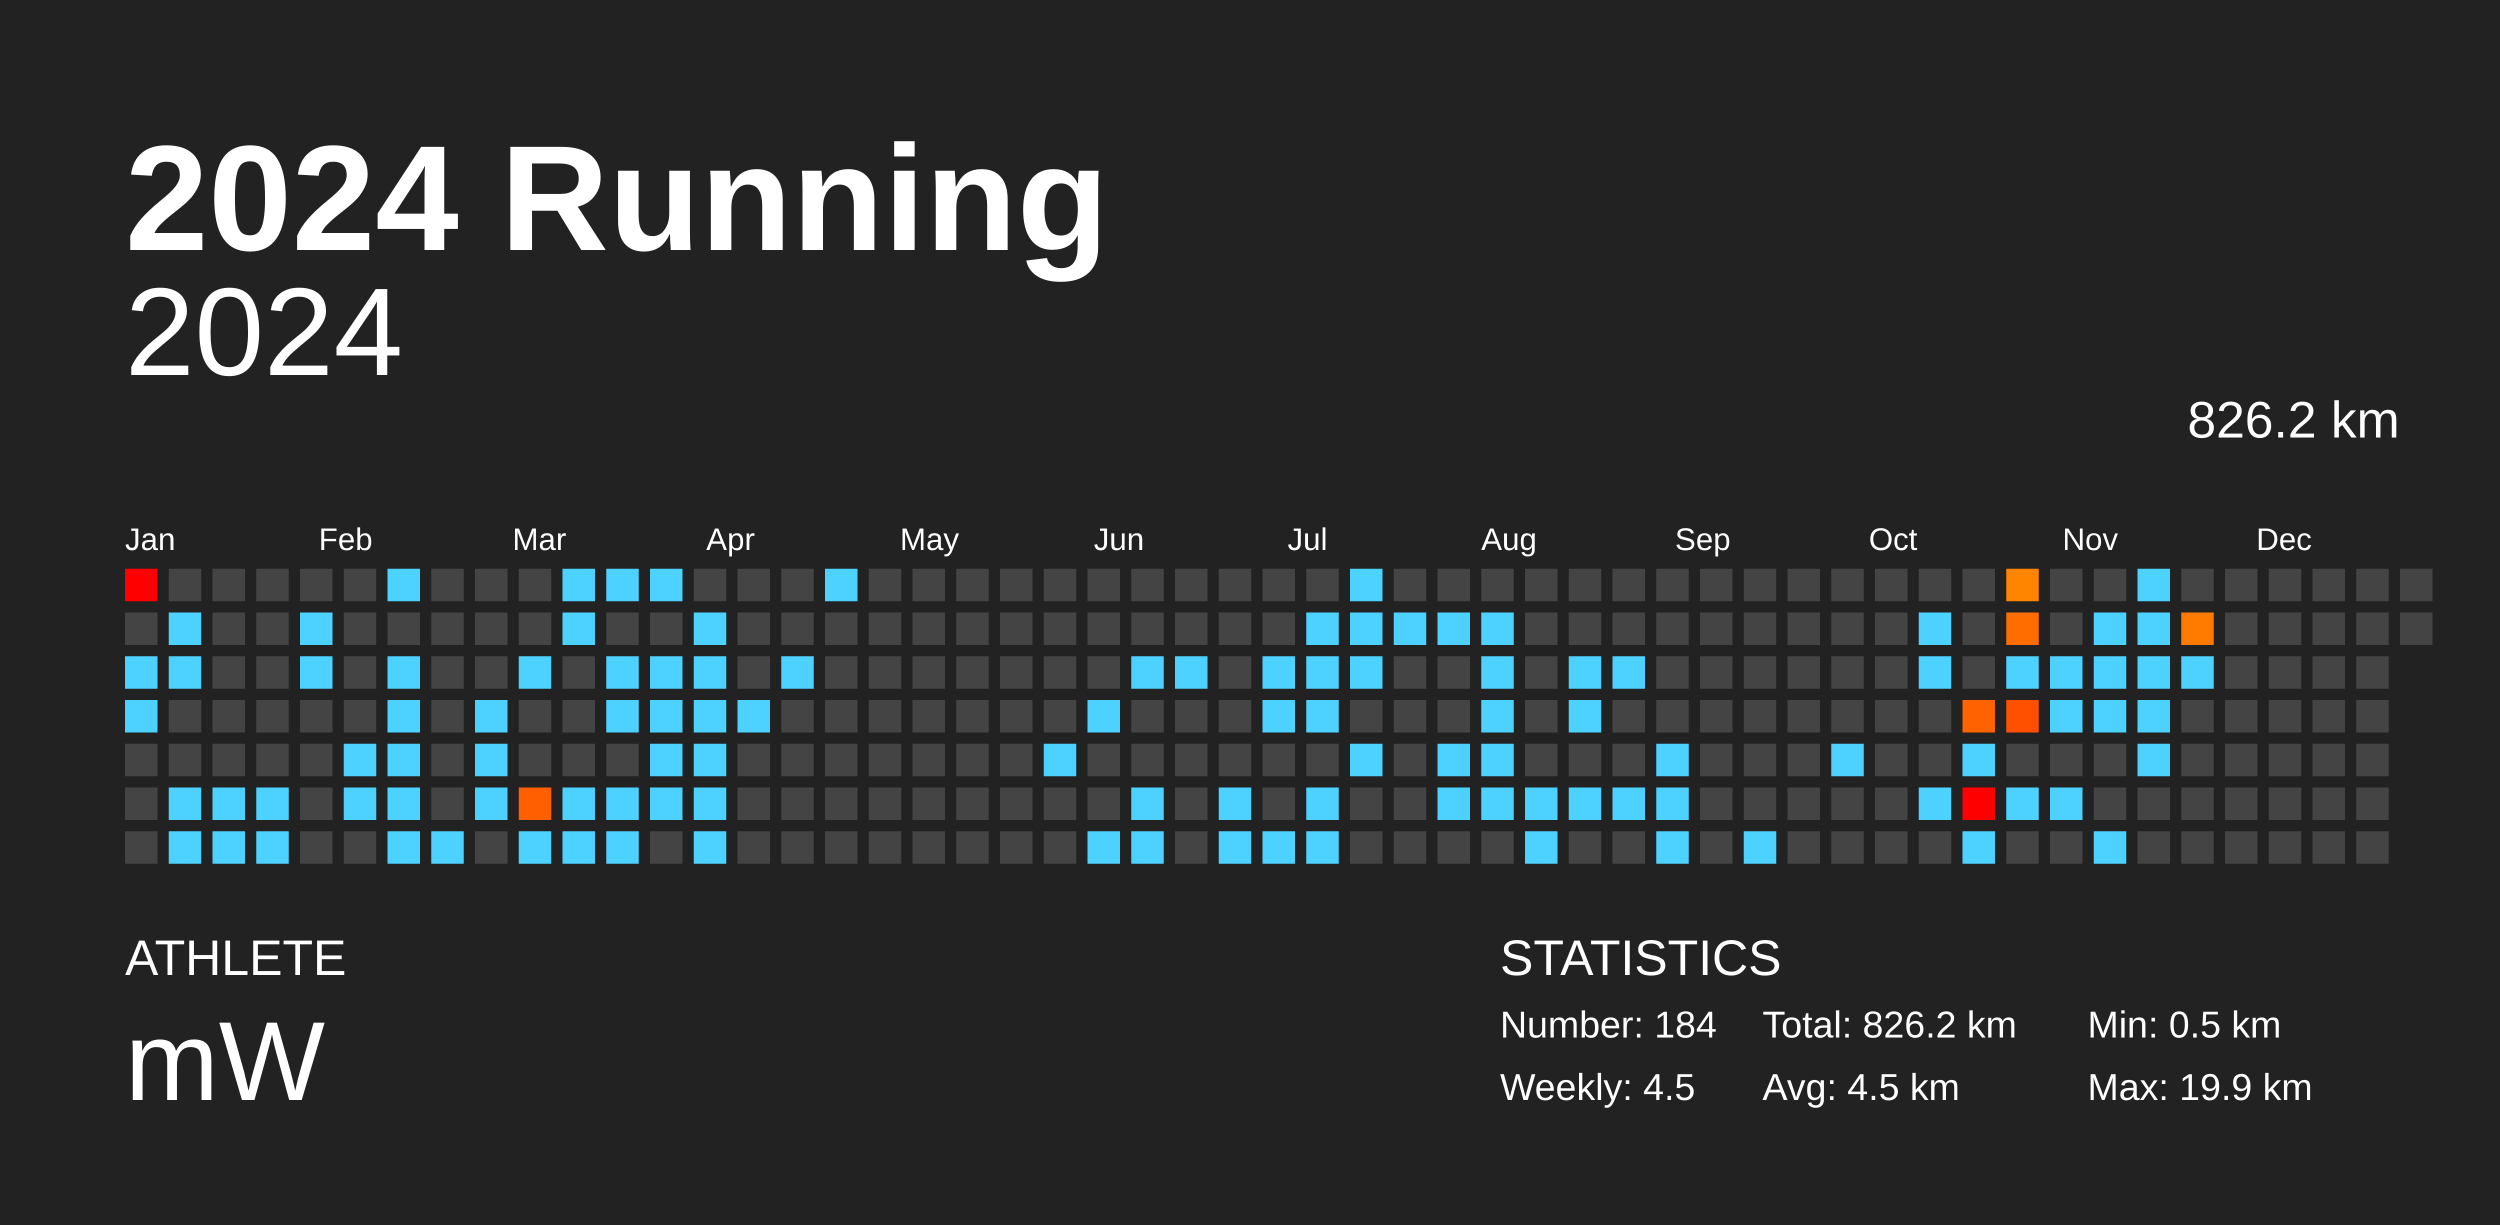
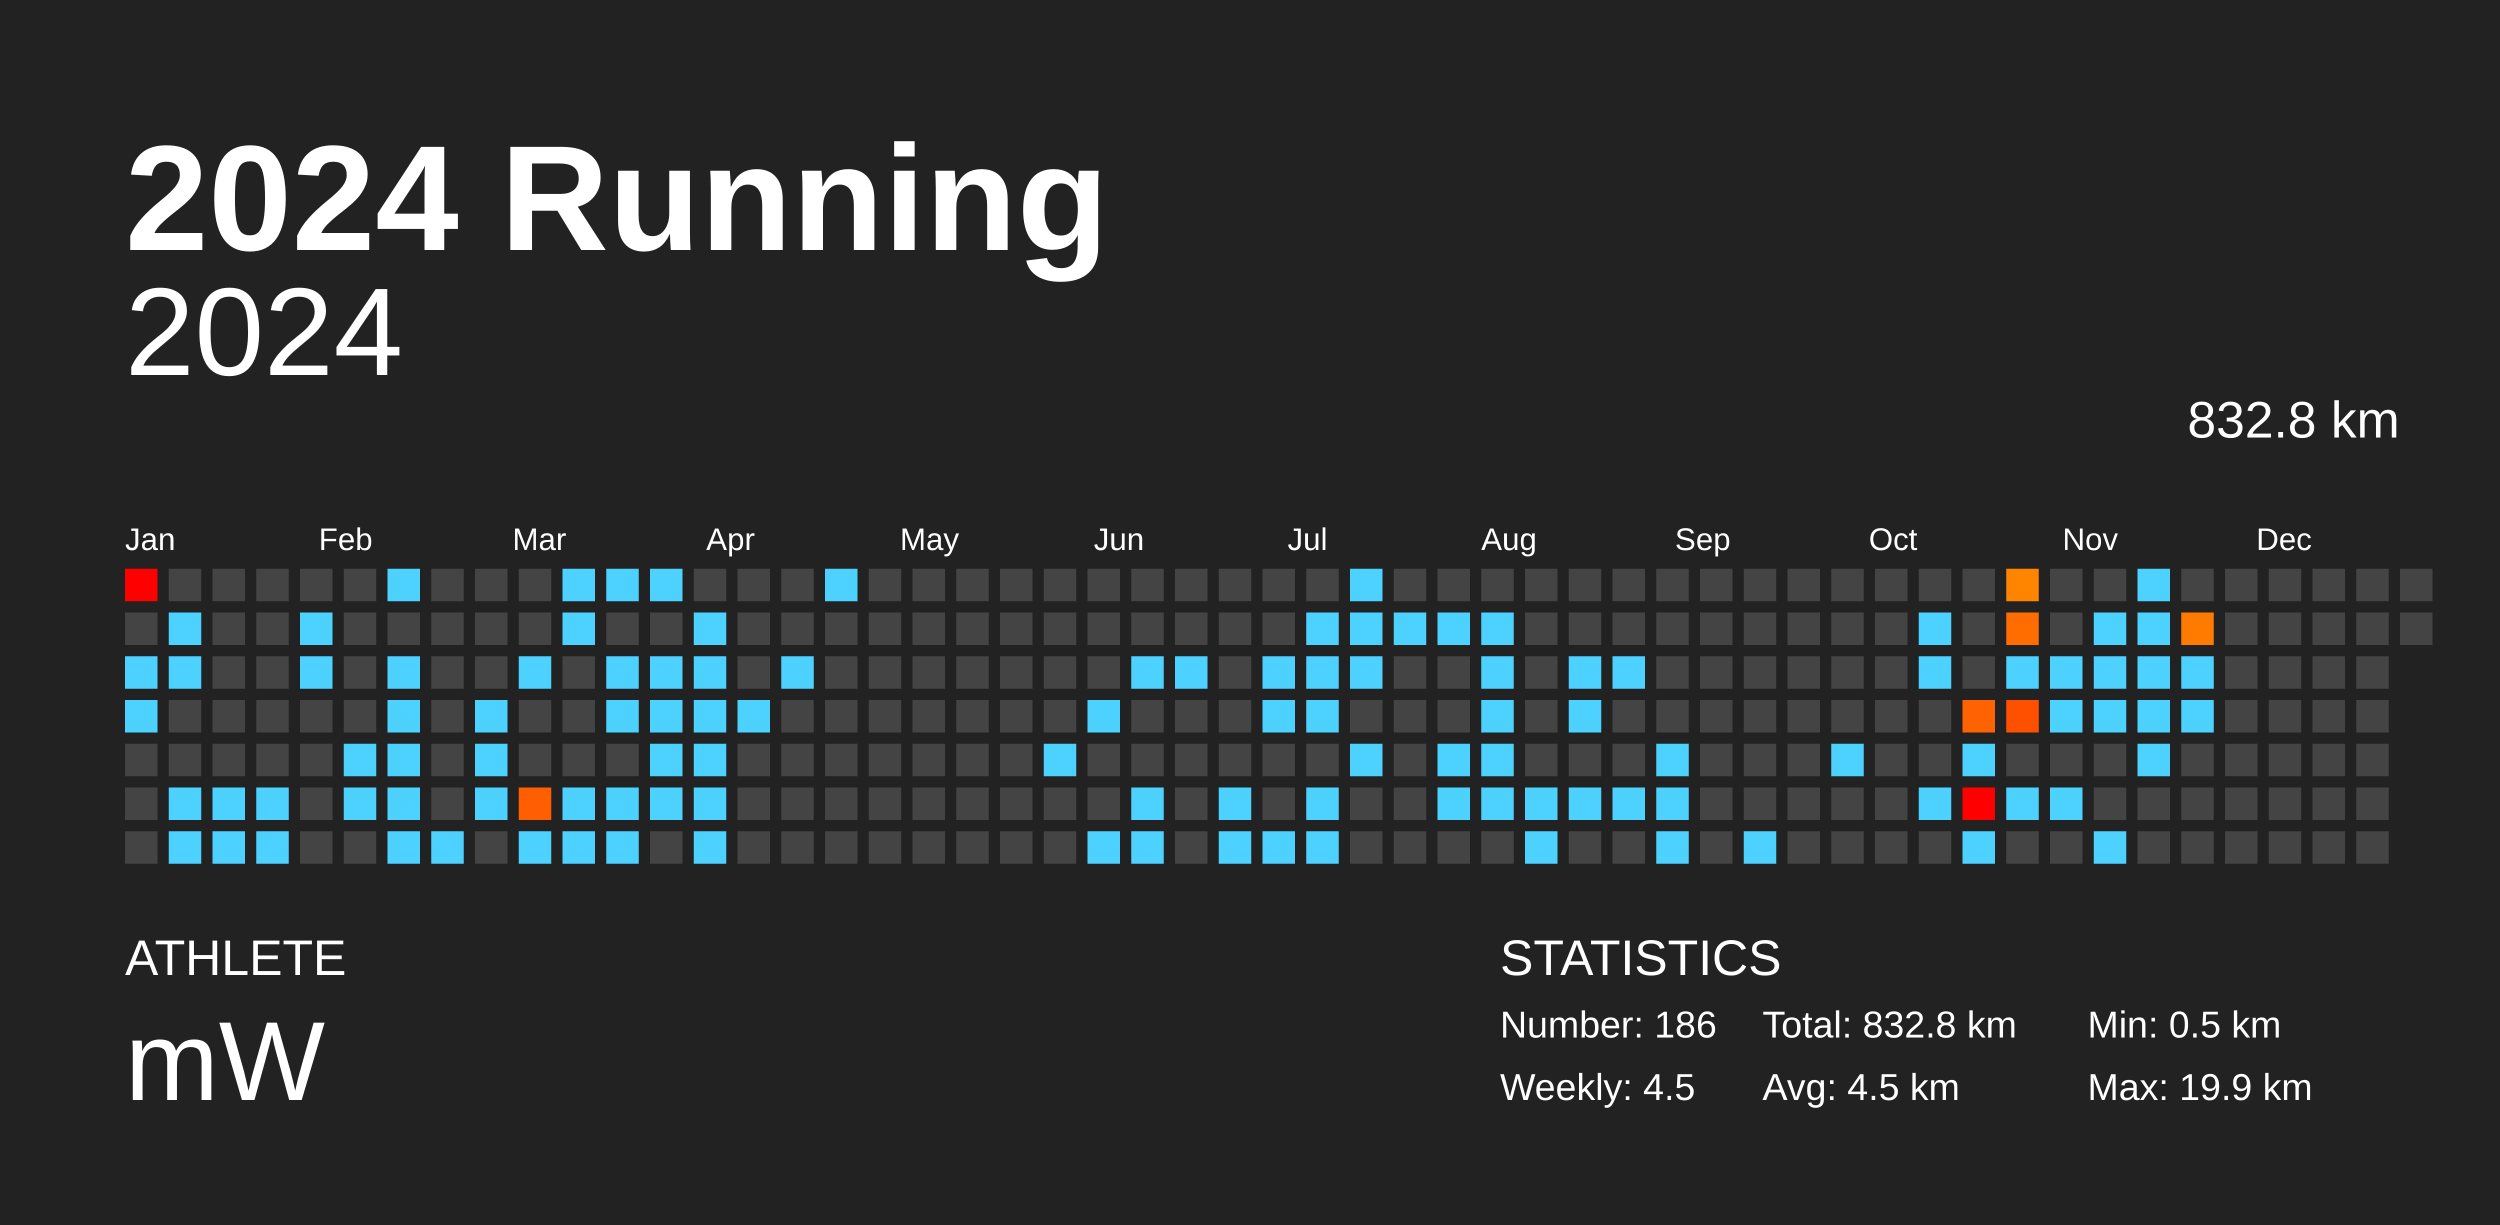
<svg xmlns="http://www.w3.org/2000/svg" baseProfile="full" height="98mm" version="1.1" viewBox="0,0,200,98" width="200mm">
  <defs />
  <rect fill="#222222" height="98" width="200" x="0" y="0" />
  <text fill="#FFFFFF" style="font-size:12px; font-family:Arial; font-weight:bold;" x="10" y="20">2024 Running</text>
  <text fill="#FFFFFF" style="font-size:4px; font-family:Arial" x="10" y="78">ATHLETE</text>
  <text fill="#FFFFFF" style="font-size:9px; font-family:Arial" x="10" y="88">mW</text>
  <text fill="#FFFFFF" style="font-size:4px; font-family:Arial" x="120" y="78">STATISTICS</text>
-   <text fill="#FFFFFF" style="font-size:3px; font-family:Arial" x="120" y="83">Number: 184</text>
+   <text fill="#FFFFFF" style="font-size:3px; font-family:Arial" x="120" y="83">Number: 186</text>
  <text fill="#FFFFFF" style="font-size:3px; font-family:Arial" x="120" y="88">Weekly: 4.5</text>
-   <text fill="#FFFFFF" style="font-size:3px; font-family:Arial" x="141" y="83">Total: 826.2 km</text>
+   <text fill="#FFFFFF" style="font-size:3px; font-family:Arial" x="141" y="83">Total: 832.8 km</text>
  <text fill="#FFFFFF" style="font-size:3px; font-family:Arial" x="141" y="88">Avg: 4.5 km</text>
  <text fill="#FFFFFF" style="font-size:3px; font-family:Arial" x="167" y="83">Min: 0.5 km</text>
  <text fill="#FFFFFF" style="font-size:3px; font-family:Arial" x="167" y="88">Max: 19.9 km</text>
  <text alignment-baseline="hanging" fill="#FFFFFF" style="font-size:10.0px; font-family:Arial;" x="10" y="30">2024</text>
-   <text alignment-baseline="hanging" fill="#FFFFFF" style="font-size:4.125px; font-family:Arial;" x="175" y="35">826.2 km</text>
+   <text alignment-baseline="hanging" fill="#FFFFFF" style="font-size:4.125px; font-family:Arial;" x="175" y="35">832.8 km</text>
  <text fill="#FFFFFF" style="font-size:2.5px; font-family:Arial" x="10.0" y="44">Jan</text>
  <text fill="#FFFFFF" style="font-size:2.5px; font-family:Arial" x="25.5" y="44">Feb</text>
  <text fill="#FFFFFF" style="font-size:2.5px; font-family:Arial" x="41.0" y="44">Mar</text>
  <text fill="#FFFFFF" style="font-size:2.5px; font-family:Arial" x="56.5" y="44">Apr</text>
  <text fill="#FFFFFF" style="font-size:2.5px; font-family:Arial" x="72.0" y="44">May</text>
  <text fill="#FFFFFF" style="font-size:2.5px; font-family:Arial" x="87.5" y="44">Jun</text>
  <text fill="#FFFFFF" style="font-size:2.5px; font-family:Arial" x="103.0" y="44">Jul</text>
  <text fill="#FFFFFF" style="font-size:2.5px; font-family:Arial" x="118.5" y="44">Aug</text>
  <text fill="#FFFFFF" style="font-size:2.5px; font-family:Arial" x="134.0" y="44">Sep</text>
  <text fill="#FFFFFF" style="font-size:2.5px; font-family:Arial" x="149.5" y="44">Oct</text>
  <text fill="#FFFFFF" style="font-size:2.5px; font-family:Arial" x="165.0" y="44">Nov</text>
  <text fill="#FFFFFF" style="font-size:2.5px; font-family:Arial" x="180.5" y="44">Dec</text>
  <rect fill="red" height="2.6" width="2.6" x="10.0" y="45.5" />
  <rect fill="#444444" height="2.6" width="2.6" x="10.0" y="49.0" />
  <rect fill="#4dd2ff" height="2.6" width="2.6" x="10.0" y="52.5" />
  <rect fill="#4dd2ff" height="2.6" width="2.6" x="10.0" y="56.0" />
  <rect fill="#444444" height="2.6" width="2.6" x="10.0" y="59.5" />
  <rect fill="#444444" height="2.6" width="2.6" x="10.0" y="63.0" />
  <rect fill="#444444" height="2.6" width="2.6" x="10.0" y="66.5" />
  <rect fill="#444444" height="2.6" width="2.6" x="13.5" y="45.5" />
  <rect fill="#4dd2ff" height="2.6" width="2.6" x="13.5" y="49.0" />
  <rect fill="#4dd2ff" height="2.6" width="2.6" x="13.5" y="52.5" />
  <rect fill="#444444" height="2.6" width="2.6" x="13.5" y="56.0" />
  <rect fill="#444444" height="2.6" width="2.6" x="13.5" y="59.5" />
  <rect fill="#4dd2ff" height="2.6" width="2.6" x="13.5" y="63.0" />
  <rect fill="#4dd2ff" height="2.6" width="2.6" x="13.5" y="66.5" />
  <rect fill="#444444" height="2.6" width="2.6" x="17.0" y="45.5" />
  <rect fill="#444444" height="2.6" width="2.6" x="17.0" y="49.0" />
  <rect fill="#444444" height="2.6" width="2.6" x="17.0" y="52.5" />
  <rect fill="#444444" height="2.6" width="2.6" x="17.0" y="56.0" />
  <rect fill="#444444" height="2.6" width="2.6" x="17.0" y="59.5" />
  <rect fill="#4dd2ff" height="2.6" width="2.6" x="17.0" y="63.0" />
  <rect fill="#4dd2ff" height="2.6" width="2.6" x="17.0" y="66.5" />
  <rect fill="#444444" height="2.6" width="2.6" x="20.5" y="45.5" />
  <rect fill="#444444" height="2.6" width="2.6" x="20.5" y="49.0" />
  <rect fill="#444444" height="2.6" width="2.6" x="20.5" y="52.5" />
  <rect fill="#444444" height="2.6" width="2.6" x="20.5" y="56.0" />
  <rect fill="#444444" height="2.6" width="2.6" x="20.5" y="59.5" />
  <rect fill="#4dd2ff" height="2.6" width="2.6" x="20.5" y="63.0" />
  <rect fill="#4dd2ff" height="2.6" width="2.6" x="20.5" y="66.5" />
  <rect fill="#444444" height="2.6" width="2.6" x="24.0" y="45.5" />
  <rect fill="#4dd2ff" height="2.6" width="2.6" x="24.0" y="49.0" />
  <rect fill="#4dd2ff" height="2.6" width="2.6" x="24.0" y="52.5" />
  <rect fill="#444444" height="2.6" width="2.6" x="24.0" y="56.0" />
  <rect fill="#444444" height="2.6" width="2.6" x="24.0" y="59.5" />
  <rect fill="#444444" height="2.6" width="2.6" x="24.0" y="63.0" />
  <rect fill="#444444" height="2.6" width="2.6" x="24.0" y="66.5" />
  <rect fill="#444444" height="2.6" width="2.6" x="27.5" y="45.5" />
  <rect fill="#444444" height="2.6" width="2.6" x="27.5" y="49.0" />
  <rect fill="#444444" height="2.6" width="2.6" x="27.5" y="52.5" />
  <rect fill="#444444" height="2.6" width="2.6" x="27.5" y="56.0" />
  <rect fill="#4dd2ff" height="2.6" width="2.6" x="27.5" y="59.5" />
  <rect fill="#4dd2ff" height="2.6" width="2.6" x="27.5" y="63.0" />
  <rect fill="#444444" height="2.6" width="2.6" x="27.5" y="66.5" />
  <rect fill="#4dd2ff" height="2.6" width="2.6" x="31.0" y="45.5" />
  <rect fill="#444444" height="2.6" width="2.6" x="31.0" y="49.0" />
  <rect fill="#4dd2ff" height="2.6" width="2.6" x="31.0" y="52.5" />
  <rect fill="#4dd2ff" height="2.6" width="2.6" x="31.0" y="56.0" />
  <rect fill="#4dd2ff" height="2.6" width="2.6" x="31.0" y="59.5" />
  <rect fill="#4dd2ff" height="2.6" width="2.6" x="31.0" y="63.0" />
  <rect fill="#4dd2ff" height="2.6" width="2.6" x="31.0" y="66.5" />
  <rect fill="#444444" height="2.6" width="2.6" x="34.5" y="45.5" />
  <rect fill="#444444" height="2.6" width="2.6" x="34.5" y="49.0" />
  <rect fill="#444444" height="2.6" width="2.6" x="34.5" y="52.5" />
  <rect fill="#444444" height="2.6" width="2.6" x="34.5" y="56.0" />
  <rect fill="#444444" height="2.6" width="2.6" x="34.5" y="59.5" />
  <rect fill="#444444" height="2.6" width="2.6" x="34.5" y="63.0" />
  <rect fill="#4dd2ff" height="2.6" width="2.6" x="34.5" y="66.5" />
  <rect fill="#444444" height="2.6" width="2.6" x="38.0" y="45.5" />
  <rect fill="#444444" height="2.6" width="2.6" x="38.0" y="49.0" />
  <rect fill="#444444" height="2.6" width="2.6" x="38.0" y="52.5" />
  <rect fill="#4dd2ff" height="2.6" width="2.6" x="38.0" y="56.0" />
  <rect fill="#4dd2ff" height="2.6" width="2.6" x="38.0" y="59.5" />
  <rect fill="#4dd2ff" height="2.6" width="2.6" x="38.0" y="63.0" />
  <rect fill="#444444" height="2.6" width="2.6" x="38.0" y="66.5" />
  <rect fill="#444444" height="2.6" width="2.6" x="41.5" y="45.5" />
  <rect fill="#444444" height="2.6" width="2.6" x="41.5" y="49.0" />
  <rect fill="#4dd2ff" height="2.6" width="2.6" x="41.5" y="52.5" />
  <rect fill="#444444" height="2.6" width="2.6" x="41.5" y="56.0" />
  <rect fill="#444444" height="2.6" width="2.6" x="41.5" y="59.5" />
  <rect fill="#ff5f00" height="2.6" width="2.6" x="41.5" y="63.0" />
  <rect fill="#4dd2ff" height="2.6" width="2.6" x="41.5" y="66.5" />
  <rect fill="#4dd2ff" height="2.6" width="2.6" x="45.0" y="45.5" />
  <rect fill="#4dd2ff" height="2.6" width="2.6" x="45.0" y="49.0" />
  <rect fill="#444444" height="2.6" width="2.6" x="45.0" y="52.5" />
  <rect fill="#444444" height="2.6" width="2.6" x="45.0" y="56.0" />
  <rect fill="#444444" height="2.6" width="2.6" x="45.0" y="59.5" />
  <rect fill="#4dd2ff" height="2.6" width="2.6" x="45.0" y="63.0" />
  <rect fill="#4dd2ff" height="2.6" width="2.6" x="45.0" y="66.5" />
  <rect fill="#4dd2ff" height="2.6" width="2.6" x="48.5" y="45.5" />
  <rect fill="#444444" height="2.6" width="2.6" x="48.5" y="49.0" />
  <rect fill="#4dd2ff" height="2.6" width="2.6" x="48.5" y="52.5" />
  <rect fill="#4dd2ff" height="2.6" width="2.6" x="48.5" y="56.0" />
  <rect fill="#444444" height="2.6" width="2.6" x="48.5" y="59.5" />
  <rect fill="#4dd2ff" height="2.6" width="2.6" x="48.5" y="63.0" />
  <rect fill="#4dd2ff" height="2.6" width="2.6" x="48.5" y="66.5" />
  <rect fill="#4dd2ff" height="2.6" width="2.6" x="52.0" y="45.5" />
  <rect fill="#444444" height="2.6" width="2.6" x="52.0" y="49.0" />
  <rect fill="#4dd2ff" height="2.6" width="2.6" x="52.0" y="52.5" />
  <rect fill="#4dd2ff" height="2.6" width="2.6" x="52.0" y="56.0" />
  <rect fill="#4dd2ff" height="2.6" width="2.6" x="52.0" y="59.5" />
  <rect fill="#4dd2ff" height="2.6" width="2.6" x="52.0" y="63.0" />
  <rect fill="#444444" height="2.6" width="2.6" x="52.0" y="66.5" />
  <rect fill="#444444" height="2.6" width="2.6" x="55.5" y="45.5" />
  <rect fill="#4dd2ff" height="2.6" width="2.6" x="55.5" y="49.0" />
  <rect fill="#4dd2ff" height="2.6" width="2.6" x="55.5" y="52.5" />
  <rect fill="#4dd2ff" height="2.6" width="2.6" x="55.5" y="56.0" />
  <rect fill="#4dd2ff" height="2.6" width="2.6" x="55.5" y="59.5" />
  <rect fill="#4dd2ff" height="2.6" width="2.6" x="55.5" y="63.0" />
  <rect fill="#4dd2ff" height="2.6" width="2.6" x="55.5" y="66.5" />
  <rect fill="#444444" height="2.6" width="2.6" x="59.0" y="45.5" />
  <rect fill="#444444" height="2.6" width="2.6" x="59.0" y="49.0" />
  <rect fill="#444444" height="2.6" width="2.6" x="59.0" y="52.5" />
  <rect fill="#4dd2ff" height="2.6" width="2.6" x="59.0" y="56.0" />
  <rect fill="#444444" height="2.6" width="2.6" x="59.0" y="59.5" />
  <rect fill="#444444" height="2.6" width="2.6" x="59.0" y="63.0" />
  <rect fill="#444444" height="2.6" width="2.6" x="59.0" y="66.5" />
  <rect fill="#444444" height="2.6" width="2.6" x="62.5" y="45.5" />
  <rect fill="#444444" height="2.6" width="2.6" x="62.5" y="49.0" />
  <rect fill="#4dd2ff" height="2.6" width="2.6" x="62.5" y="52.5" />
  <rect fill="#444444" height="2.6" width="2.6" x="62.5" y="56.0" />
  <rect fill="#444444" height="2.6" width="2.6" x="62.5" y="59.5" />
  <rect fill="#444444" height="2.6" width="2.6" x="62.5" y="63.0" />
  <rect fill="#444444" height="2.6" width="2.6" x="62.5" y="66.5" />
  <rect fill="#4dd2ff" height="2.6" width="2.6" x="66.0" y="45.5" />
  <rect fill="#444444" height="2.6" width="2.6" x="66.0" y="49.0" />
  <rect fill="#444444" height="2.6" width="2.6" x="66.0" y="52.5" />
  <rect fill="#444444" height="2.6" width="2.6" x="66.0" y="56.0" />
  <rect fill="#444444" height="2.6" width="2.6" x="66.0" y="59.5" />
  <rect fill="#444444" height="2.6" width="2.6" x="66.0" y="63.0" />
  <rect fill="#444444" height="2.6" width="2.6" x="66.0" y="66.5" />
  <rect fill="#444444" height="2.6" width="2.6" x="69.5" y="45.5" />
  <rect fill="#444444" height="2.6" width="2.6" x="69.5" y="49.0" />
  <rect fill="#444444" height="2.6" width="2.6" x="69.5" y="52.5" />
  <rect fill="#444444" height="2.6" width="2.6" x="69.5" y="56.0" />
  <rect fill="#444444" height="2.6" width="2.6" x="69.5" y="59.5" />
  <rect fill="#444444" height="2.6" width="2.6" x="69.5" y="63.0" />
  <rect fill="#444444" height="2.6" width="2.6" x="69.5" y="66.5" />
  <rect fill="#444444" height="2.6" width="2.6" x="73.0" y="45.5" />
  <rect fill="#444444" height="2.6" width="2.6" x="73.0" y="49.0" />
  <rect fill="#444444" height="2.6" width="2.6" x="73.0" y="52.5" />
  <rect fill="#444444" height="2.6" width="2.6" x="73.0" y="56.0" />
  <rect fill="#444444" height="2.6" width="2.6" x="73.0" y="59.5" />
  <rect fill="#444444" height="2.6" width="2.6" x="73.0" y="63.0" />
  <rect fill="#444444" height="2.6" width="2.6" x="73.0" y="66.5" />
  <rect fill="#444444" height="2.6" width="2.6" x="76.5" y="45.5" />
  <rect fill="#444444" height="2.6" width="2.6" x="76.5" y="49.0" />
  <rect fill="#444444" height="2.6" width="2.6" x="76.5" y="52.5" />
  <rect fill="#444444" height="2.6" width="2.6" x="76.5" y="56.0" />
  <rect fill="#444444" height="2.6" width="2.6" x="76.5" y="59.5" />
  <rect fill="#444444" height="2.6" width="2.6" x="76.5" y="63.0" />
  <rect fill="#444444" height="2.6" width="2.6" x="76.5" y="66.5" />
  <rect fill="#444444" height="2.6" width="2.6" x="80.0" y="45.5" />
  <rect fill="#444444" height="2.6" width="2.6" x="80.0" y="49.0" />
  <rect fill="#444444" height="2.6" width="2.6" x="80.0" y="52.5" />
  <rect fill="#444444" height="2.6" width="2.6" x="80.0" y="56.0" />
  <rect fill="#444444" height="2.6" width="2.6" x="80.0" y="59.5" />
  <rect fill="#444444" height="2.6" width="2.6" x="80.0" y="63.0" />
  <rect fill="#444444" height="2.6" width="2.6" x="80.0" y="66.5" />
  <rect fill="#444444" height="2.6" width="2.6" x="83.5" y="45.5" />
  <rect fill="#444444" height="2.6" width="2.6" x="83.5" y="49.0" />
  <rect fill="#444444" height="2.6" width="2.6" x="83.5" y="52.5" />
  <rect fill="#444444" height="2.6" width="2.6" x="83.5" y="56.0" />
  <rect fill="#4dd2ff" height="2.6" width="2.6" x="83.5" y="59.5" />
  <rect fill="#444444" height="2.6" width="2.6" x="83.5" y="63.0" />
  <rect fill="#444444" height="2.6" width="2.6" x="83.5" y="66.5" />
  <rect fill="#444444" height="2.6" width="2.6" x="87.0" y="45.5" />
  <rect fill="#444444" height="2.6" width="2.6" x="87.0" y="49.0" />
  <rect fill="#444444" height="2.6" width="2.6" x="87.0" y="52.5" />
  <rect fill="#4dd2ff" height="2.6" width="2.6" x="87.0" y="56.0" />
  <rect fill="#444444" height="2.6" width="2.6" x="87.0" y="59.5" />
  <rect fill="#444444" height="2.6" width="2.6" x="87.0" y="63.0" />
  <rect fill="#4dd2ff" height="2.6" width="2.6" x="87.0" y="66.5" />
  <rect fill="#444444" height="2.6" width="2.6" x="90.5" y="45.5" />
  <rect fill="#444444" height="2.6" width="2.6" x="90.5" y="49.0" />
  <rect fill="#4dd2ff" height="2.6" width="2.6" x="90.5" y="52.5" />
  <rect fill="#444444" height="2.6" width="2.6" x="90.5" y="56.0" />
  <rect fill="#444444" height="2.6" width="2.6" x="90.5" y="59.5" />
  <rect fill="#4dd2ff" height="2.6" width="2.6" x="90.5" y="63.0" />
  <rect fill="#4dd2ff" height="2.6" width="2.6" x="90.5" y="66.5" />
  <rect fill="#444444" height="2.6" width="2.6" x="94.0" y="45.5" />
  <rect fill="#444444" height="2.6" width="2.6" x="94.0" y="49.0" />
  <rect fill="#4dd2ff" height="2.6" width="2.6" x="94.0" y="52.5" />
  <rect fill="#444444" height="2.6" width="2.6" x="94.0" y="56.0" />
  <rect fill="#444444" height="2.6" width="2.6" x="94.0" y="59.5" />
  <rect fill="#444444" height="2.6" width="2.6" x="94.0" y="63.0" />
  <rect fill="#444444" height="2.6" width="2.6" x="94.0" y="66.5" />
  <rect fill="#444444" height="2.6" width="2.6" x="97.5" y="45.5" />
  <rect fill="#444444" height="2.6" width="2.6" x="97.5" y="49.0" />
  <rect fill="#444444" height="2.6" width="2.6" x="97.5" y="52.5" />
  <rect fill="#444444" height="2.6" width="2.6" x="97.5" y="56.0" />
  <rect fill="#444444" height="2.6" width="2.6" x="97.5" y="59.5" />
  <rect fill="#4dd2ff" height="2.6" width="2.6" x="97.5" y="63.0" />
  <rect fill="#4dd2ff" height="2.6" width="2.6" x="97.5" y="66.5" />
  <rect fill="#444444" height="2.6" width="2.6" x="101.0" y="45.5" />
  <rect fill="#444444" height="2.6" width="2.6" x="101.0" y="49.0" />
  <rect fill="#4dd2ff" height="2.6" width="2.6" x="101.0" y="52.5" />
  <rect fill="#4dd2ff" height="2.6" width="2.6" x="101.0" y="56.0" />
  <rect fill="#444444" height="2.6" width="2.6" x="101.0" y="59.5" />
  <rect fill="#444444" height="2.6" width="2.6" x="101.0" y="63.0" />
  <rect fill="#4dd2ff" height="2.6" width="2.6" x="101.0" y="66.5" />
  <rect fill="#444444" height="2.6" width="2.6" x="104.5" y="45.5" />
  <rect fill="#4dd2ff" height="2.6" width="2.6" x="104.5" y="49.0" />
  <rect fill="#4dd2ff" height="2.6" width="2.6" x="104.5" y="52.5" />
  <rect fill="#4dd2ff" height="2.6" width="2.6" x="104.5" y="56.0" />
  <rect fill="#444444" height="2.6" width="2.6" x="104.5" y="59.5" />
  <rect fill="#4dd2ff" height="2.6" width="2.6" x="104.5" y="63.0" />
  <rect fill="#4dd2ff" height="2.6" width="2.6" x="104.5" y="66.5" />
  <rect fill="#4dd2ff" height="2.6" width="2.6" x="108.0" y="45.5" />
  <rect fill="#4dd2ff" height="2.6" width="2.6" x="108.0" y="49.0" />
  <rect fill="#4dd2ff" height="2.6" width="2.6" x="108.0" y="52.5" />
  <rect fill="#444444" height="2.6" width="2.6" x="108.0" y="56.0" />
  <rect fill="#4dd2ff" height="2.6" width="2.6" x="108.0" y="59.5" />
  <rect fill="#444444" height="2.6" width="2.6" x="108.0" y="63.0" />
  <rect fill="#444444" height="2.6" width="2.6" x="108.0" y="66.5" />
  <rect fill="#444444" height="2.6" width="2.6" x="111.5" y="45.5" />
  <rect fill="#4dd2ff" height="2.6" width="2.6" x="111.5" y="49.0" />
  <rect fill="#444444" height="2.6" width="2.6" x="111.5" y="52.5" />
  <rect fill="#444444" height="2.6" width="2.6" x="111.5" y="56.0" />
  <rect fill="#444444" height="2.6" width="2.6" x="111.5" y="59.5" />
  <rect fill="#444444" height="2.6" width="2.6" x="111.5" y="63.0" />
  <rect fill="#444444" height="2.6" width="2.6" x="111.5" y="66.5" />
  <rect fill="#444444" height="2.6" width="2.6" x="115.0" y="45.5" />
  <rect fill="#4dd2ff" height="2.6" width="2.6" x="115.0" y="49.0" />
  <rect fill="#444444" height="2.6" width="2.6" x="115.0" y="52.5" />
  <rect fill="#444444" height="2.6" width="2.6" x="115.0" y="56.0" />
  <rect fill="#4dd2ff" height="2.6" width="2.6" x="115.0" y="59.5" />
  <rect fill="#4dd2ff" height="2.6" width="2.6" x="115.0" y="63.0" />
  <rect fill="#444444" height="2.6" width="2.6" x="115.0" y="66.5" />
  <rect fill="#444444" height="2.6" width="2.6" x="118.5" y="45.5" />
  <rect fill="#4dd2ff" height="2.6" width="2.6" x="118.5" y="49.0" />
  <rect fill="#4dd2ff" height="2.6" width="2.6" x="118.5" y="52.5" />
  <rect fill="#4dd2ff" height="2.6" width="2.6" x="118.5" y="56.0" />
  <rect fill="#4dd2ff" height="2.6" width="2.6" x="118.5" y="59.5" />
  <rect fill="#4dd2ff" height="2.6" width="2.6" x="118.5" y="63.0" />
  <rect fill="#444444" height="2.6" width="2.6" x="118.5" y="66.5" />
  <rect fill="#444444" height="2.6" width="2.6" x="122.0" y="45.5" />
  <rect fill="#444444" height="2.6" width="2.6" x="122.0" y="49.0" />
  <rect fill="#444444" height="2.6" width="2.6" x="122.0" y="52.5" />
  <rect fill="#444444" height="2.6" width="2.6" x="122.0" y="56.0" />
  <rect fill="#444444" height="2.6" width="2.6" x="122.0" y="59.5" />
  <rect fill="#4dd2ff" height="2.6" width="2.6" x="122.0" y="63.0" />
  <rect fill="#4dd2ff" height="2.6" width="2.6" x="122.0" y="66.5" />
  <rect fill="#444444" height="2.6" width="2.6" x="125.5" y="45.5" />
  <rect fill="#444444" height="2.6" width="2.6" x="125.5" y="49.0" />
  <rect fill="#4dd2ff" height="2.6" width="2.6" x="125.5" y="52.5" />
  <rect fill="#4dd2ff" height="2.6" width="2.6" x="125.5" y="56.0" />
  <rect fill="#444444" height="2.6" width="2.6" x="125.5" y="59.5" />
  <rect fill="#4dd2ff" height="2.6" width="2.6" x="125.5" y="63.0" />
  <rect fill="#444444" height="2.6" width="2.6" x="125.5" y="66.5" />
  <rect fill="#444444" height="2.6" width="2.6" x="129.0" y="45.5" />
  <rect fill="#444444" height="2.6" width="2.6" x="129.0" y="49.0" />
  <rect fill="#4dd2ff" height="2.6" width="2.6" x="129.0" y="52.5" />
  <rect fill="#444444" height="2.6" width="2.6" x="129.0" y="56.0" />
  <rect fill="#444444" height="2.6" width="2.6" x="129.0" y="59.5" />
  <rect fill="#4dd2ff" height="2.6" width="2.6" x="129.0" y="63.0" />
  <rect fill="#444444" height="2.6" width="2.6" x="129.0" y="66.5" />
  <rect fill="#444444" height="2.6" width="2.6" x="132.5" y="45.5" />
  <rect fill="#444444" height="2.6" width="2.6" x="132.5" y="49.0" />
  <rect fill="#444444" height="2.6" width="2.6" x="132.5" y="52.5" />
  <rect fill="#444444" height="2.6" width="2.6" x="132.5" y="56.0" />
  <rect fill="#4dd2ff" height="2.6" width="2.6" x="132.5" y="59.5" />
  <rect fill="#4dd2ff" height="2.6" width="2.6" x="132.5" y="63.0" />
  <rect fill="#4dd2ff" height="2.6" width="2.6" x="132.5" y="66.5" />
  <rect fill="#444444" height="2.6" width="2.6" x="136.0" y="45.5" />
  <rect fill="#444444" height="2.6" width="2.6" x="136.0" y="49.0" />
  <rect fill="#444444" height="2.6" width="2.6" x="136.0" y="52.5" />
  <rect fill="#444444" height="2.6" width="2.6" x="136.0" y="56.0" />
  <rect fill="#444444" height="2.6" width="2.6" x="136.0" y="59.5" />
  <rect fill="#444444" height="2.6" width="2.6" x="136.0" y="63.0" />
  <rect fill="#444444" height="2.6" width="2.6" x="136.0" y="66.5" />
  <rect fill="#444444" height="2.6" width="2.6" x="139.5" y="45.5" />
  <rect fill="#444444" height="2.6" width="2.6" x="139.5" y="49.0" />
  <rect fill="#444444" height="2.6" width="2.6" x="139.5" y="52.5" />
  <rect fill="#444444" height="2.6" width="2.6" x="139.5" y="56.0" />
  <rect fill="#444444" height="2.6" width="2.6" x="139.5" y="59.5" />
  <rect fill="#444444" height="2.6" width="2.6" x="139.5" y="63.0" />
  <rect fill="#4dd2ff" height="2.6" width="2.6" x="139.5" y="66.5" />
  <rect fill="#444444" height="2.6" width="2.6" x="143.0" y="45.5" />
  <rect fill="#444444" height="2.6" width="2.6" x="143.0" y="49.0" />
  <rect fill="#444444" height="2.6" width="2.6" x="143.0" y="52.5" />
  <rect fill="#444444" height="2.6" width="2.6" x="143.0" y="56.0" />
  <rect fill="#444444" height="2.6" width="2.6" x="143.0" y="59.5" />
  <rect fill="#444444" height="2.6" width="2.6" x="143.0" y="63.0" />
  <rect fill="#444444" height="2.6" width="2.6" x="143.0" y="66.5" />
  <rect fill="#444444" height="2.6" width="2.6" x="146.5" y="45.5" />
  <rect fill="#444444" height="2.6" width="2.6" x="146.5" y="49.0" />
  <rect fill="#444444" height="2.6" width="2.6" x="146.5" y="52.5" />
  <rect fill="#444444" height="2.6" width="2.6" x="146.5" y="56.0" />
  <rect fill="#4dd2ff" height="2.6" width="2.6" x="146.5" y="59.5" />
  <rect fill="#444444" height="2.6" width="2.6" x="146.5" y="63.0" />
  <rect fill="#444444" height="2.6" width="2.6" x="146.5" y="66.5" />
  <rect fill="#444444" height="2.6" width="2.6" x="150.0" y="45.5" />
  <rect fill="#444444" height="2.6" width="2.6" x="150.0" y="49.0" />
  <rect fill="#444444" height="2.6" width="2.6" x="150.0" y="52.5" />
  <rect fill="#444444" height="2.6" width="2.6" x="150.0" y="56.0" />
  <rect fill="#444444" height="2.6" width="2.6" x="150.0" y="59.5" />
  <rect fill="#444444" height="2.6" width="2.6" x="150.0" y="63.0" />
  <rect fill="#444444" height="2.6" width="2.6" x="150.0" y="66.5" />
  <rect fill="#444444" height="2.6" width="2.6" x="153.5" y="45.5" />
  <rect fill="#4dd2ff" height="2.6" width="2.6" x="153.5" y="49.0" />
  <rect fill="#4dd2ff" height="2.6" width="2.6" x="153.5" y="52.5" />
  <rect fill="#444444" height="2.6" width="2.6" x="153.5" y="56.0" />
  <rect fill="#444444" height="2.6" width="2.6" x="153.5" y="59.5" />
  <rect fill="#4dd2ff" height="2.6" width="2.6" x="153.5" y="63.0" />
  <rect fill="#444444" height="2.6" width="2.6" x="153.5" y="66.5" />
  <rect fill="#444444" height="2.6" width="2.6" x="157.0" y="45.5" />
  <rect fill="#444444" height="2.6" width="2.6" x="157.0" y="49.0" />
  <rect fill="#444444" height="2.6" width="2.6" x="157.0" y="52.5" />
  <rect fill="#ff6200" height="2.6" width="2.6" x="157.0" y="56.0" />
  <rect fill="#4dd2ff" height="2.6" width="2.6" x="157.0" y="59.5" />
  <rect fill="red" height="2.6" width="2.6" x="157.0" y="63.0" />
  <rect fill="#4dd2ff" height="2.6" width="2.6" x="157.0" y="66.5" />
  <rect fill="#ff8500" height="2.6" width="2.6" x="160.5" y="45.5" />
  <rect fill="#ff6c00" height="2.6" width="2.6" x="160.5" y="49.0" />
  <rect fill="#4dd2ff" height="2.6" width="2.6" x="160.5" y="52.5" />
  <rect fill="#ff5000" height="2.6" width="2.6" x="160.5" y="56.0" />
  <rect fill="#444444" height="2.6" width="2.6" x="160.5" y="59.5" />
  <rect fill="#4dd2ff" height="2.6" width="2.6" x="160.5" y="63.0" />
  <rect fill="#444444" height="2.6" width="2.6" x="160.5" y="66.5" />
  <rect fill="#444444" height="2.6" width="2.6" x="164.0" y="45.5" />
  <rect fill="#444444" height="2.6" width="2.6" x="164.0" y="49.0" />
  <rect fill="#4dd2ff" height="2.6" width="2.6" x="164.0" y="52.5" />
  <rect fill="#4dd2ff" height="2.6" width="2.6" x="164.0" y="56.0" />
  <rect fill="#444444" height="2.6" width="2.6" x="164.0" y="59.5" />
  <rect fill="#4dd2ff" height="2.6" width="2.6" x="164.0" y="63.0" />
  <rect fill="#444444" height="2.6" width="2.6" x="164.0" y="66.5" />
  <rect fill="#444444" height="2.6" width="2.6" x="167.5" y="45.5" />
  <rect fill="#4dd2ff" height="2.6" width="2.6" x="167.5" y="49.0" />
  <rect fill="#4dd2ff" height="2.6" width="2.6" x="167.5" y="52.5" />
  <rect fill="#4dd2ff" height="2.6" width="2.6" x="167.5" y="56.0" />
  <rect fill="#444444" height="2.6" width="2.6" x="167.5" y="59.5" />
  <rect fill="#444444" height="2.6" width="2.6" x="167.5" y="63.0" />
  <rect fill="#4dd2ff" height="2.6" width="2.6" x="167.5" y="66.5" />
  <rect fill="#4dd2ff" height="2.6" width="2.6" x="171.0" y="45.5" />
  <rect fill="#4dd2ff" height="2.6" width="2.6" x="171.0" y="49.0" />
  <rect fill="#4dd2ff" height="2.6" width="2.6" x="171.0" y="52.5" />
  <rect fill="#4dd2ff" height="2.6" width="2.6" x="171.0" y="56.0" />
  <rect fill="#4dd2ff" height="2.6" width="2.6" x="171.0" y="59.5" />
  <rect fill="#444444" height="2.6" width="2.6" x="171.0" y="63.0" />
  <rect fill="#444444" height="2.6" width="2.6" x="171.0" y="66.5" />
  <rect fill="#444444" height="2.6" width="2.6" x="174.5" y="45.5" />
  <rect fill="#ff7b00" height="2.6" width="2.6" x="174.5" y="49.0" />
  <rect fill="#4dd2ff" height="2.6" width="2.6" x="174.5" y="52.5" />
-   <rect fill="#444444" height="2.6" width="2.6" x="174.5" y="56.0" />
+   <rect fill="#4dd2ff" height="2.6" width="2.6" x="174.5" y="56.0" />
  <rect fill="#444444" height="2.6" width="2.6" x="174.5" y="59.5" />
  <rect fill="#444444" height="2.6" width="2.6" x="174.5" y="63.0" />
  <rect fill="#444444" height="2.6" width="2.6" x="174.5" y="66.5" />
  <rect fill="#444444" height="2.6" width="2.6" x="178.0" y="45.5" />
  <rect fill="#444444" height="2.6" width="2.6" x="178.0" y="49.0" />
  <rect fill="#444444" height="2.6" width="2.6" x="178.0" y="52.5" />
  <rect fill="#444444" height="2.6" width="2.6" x="178.0" y="56.0" />
  <rect fill="#444444" height="2.6" width="2.6" x="178.0" y="59.5" />
  <rect fill="#444444" height="2.6" width="2.6" x="178.0" y="63.0" />
  <rect fill="#444444" height="2.6" width="2.6" x="178.0" y="66.5" />
  <rect fill="#444444" height="2.6" width="2.6" x="181.5" y="45.5" />
  <rect fill="#444444" height="2.6" width="2.6" x="181.5" y="49.0" />
  <rect fill="#444444" height="2.6" width="2.6" x="181.5" y="52.5" />
  <rect fill="#444444" height="2.6" width="2.6" x="181.5" y="56.0" />
  <rect fill="#444444" height="2.6" width="2.6" x="181.5" y="59.5" />
  <rect fill="#444444" height="2.6" width="2.6" x="181.5" y="63.0" />
  <rect fill="#444444" height="2.6" width="2.6" x="181.5" y="66.5" />
  <rect fill="#444444" height="2.6" width="2.6" x="185.0" y="45.5" />
  <rect fill="#444444" height="2.6" width="2.6" x="185.0" y="49.0" />
  <rect fill="#444444" height="2.6" width="2.6" x="185.0" y="52.5" />
  <rect fill="#444444" height="2.6" width="2.6" x="185.0" y="56.0" />
  <rect fill="#444444" height="2.6" width="2.6" x="185.0" y="59.5" />
  <rect fill="#444444" height="2.6" width="2.6" x="185.0" y="63.0" />
  <rect fill="#444444" height="2.6" width="2.6" x="185.0" y="66.5" />
  <rect fill="#444444" height="2.6" width="2.6" x="188.5" y="45.5" />
  <rect fill="#444444" height="2.6" width="2.6" x="188.5" y="49.0" />
  <rect fill="#444444" height="2.6" width="2.6" x="188.5" y="52.5" />
  <rect fill="#444444" height="2.6" width="2.6" x="188.5" y="56.0" />
  <rect fill="#444444" height="2.6" width="2.6" x="188.5" y="59.5" />
  <rect fill="#444444" height="2.6" width="2.6" x="188.5" y="63.0" />
  <rect fill="#444444" height="2.6" width="2.6" x="188.5" y="66.5" />
  <rect fill="#444444" height="2.6" width="2.6" x="192.0" y="45.5" />
  <rect fill="#444444" height="2.6" width="2.6" x="192.0" y="49.0" />
</svg>
